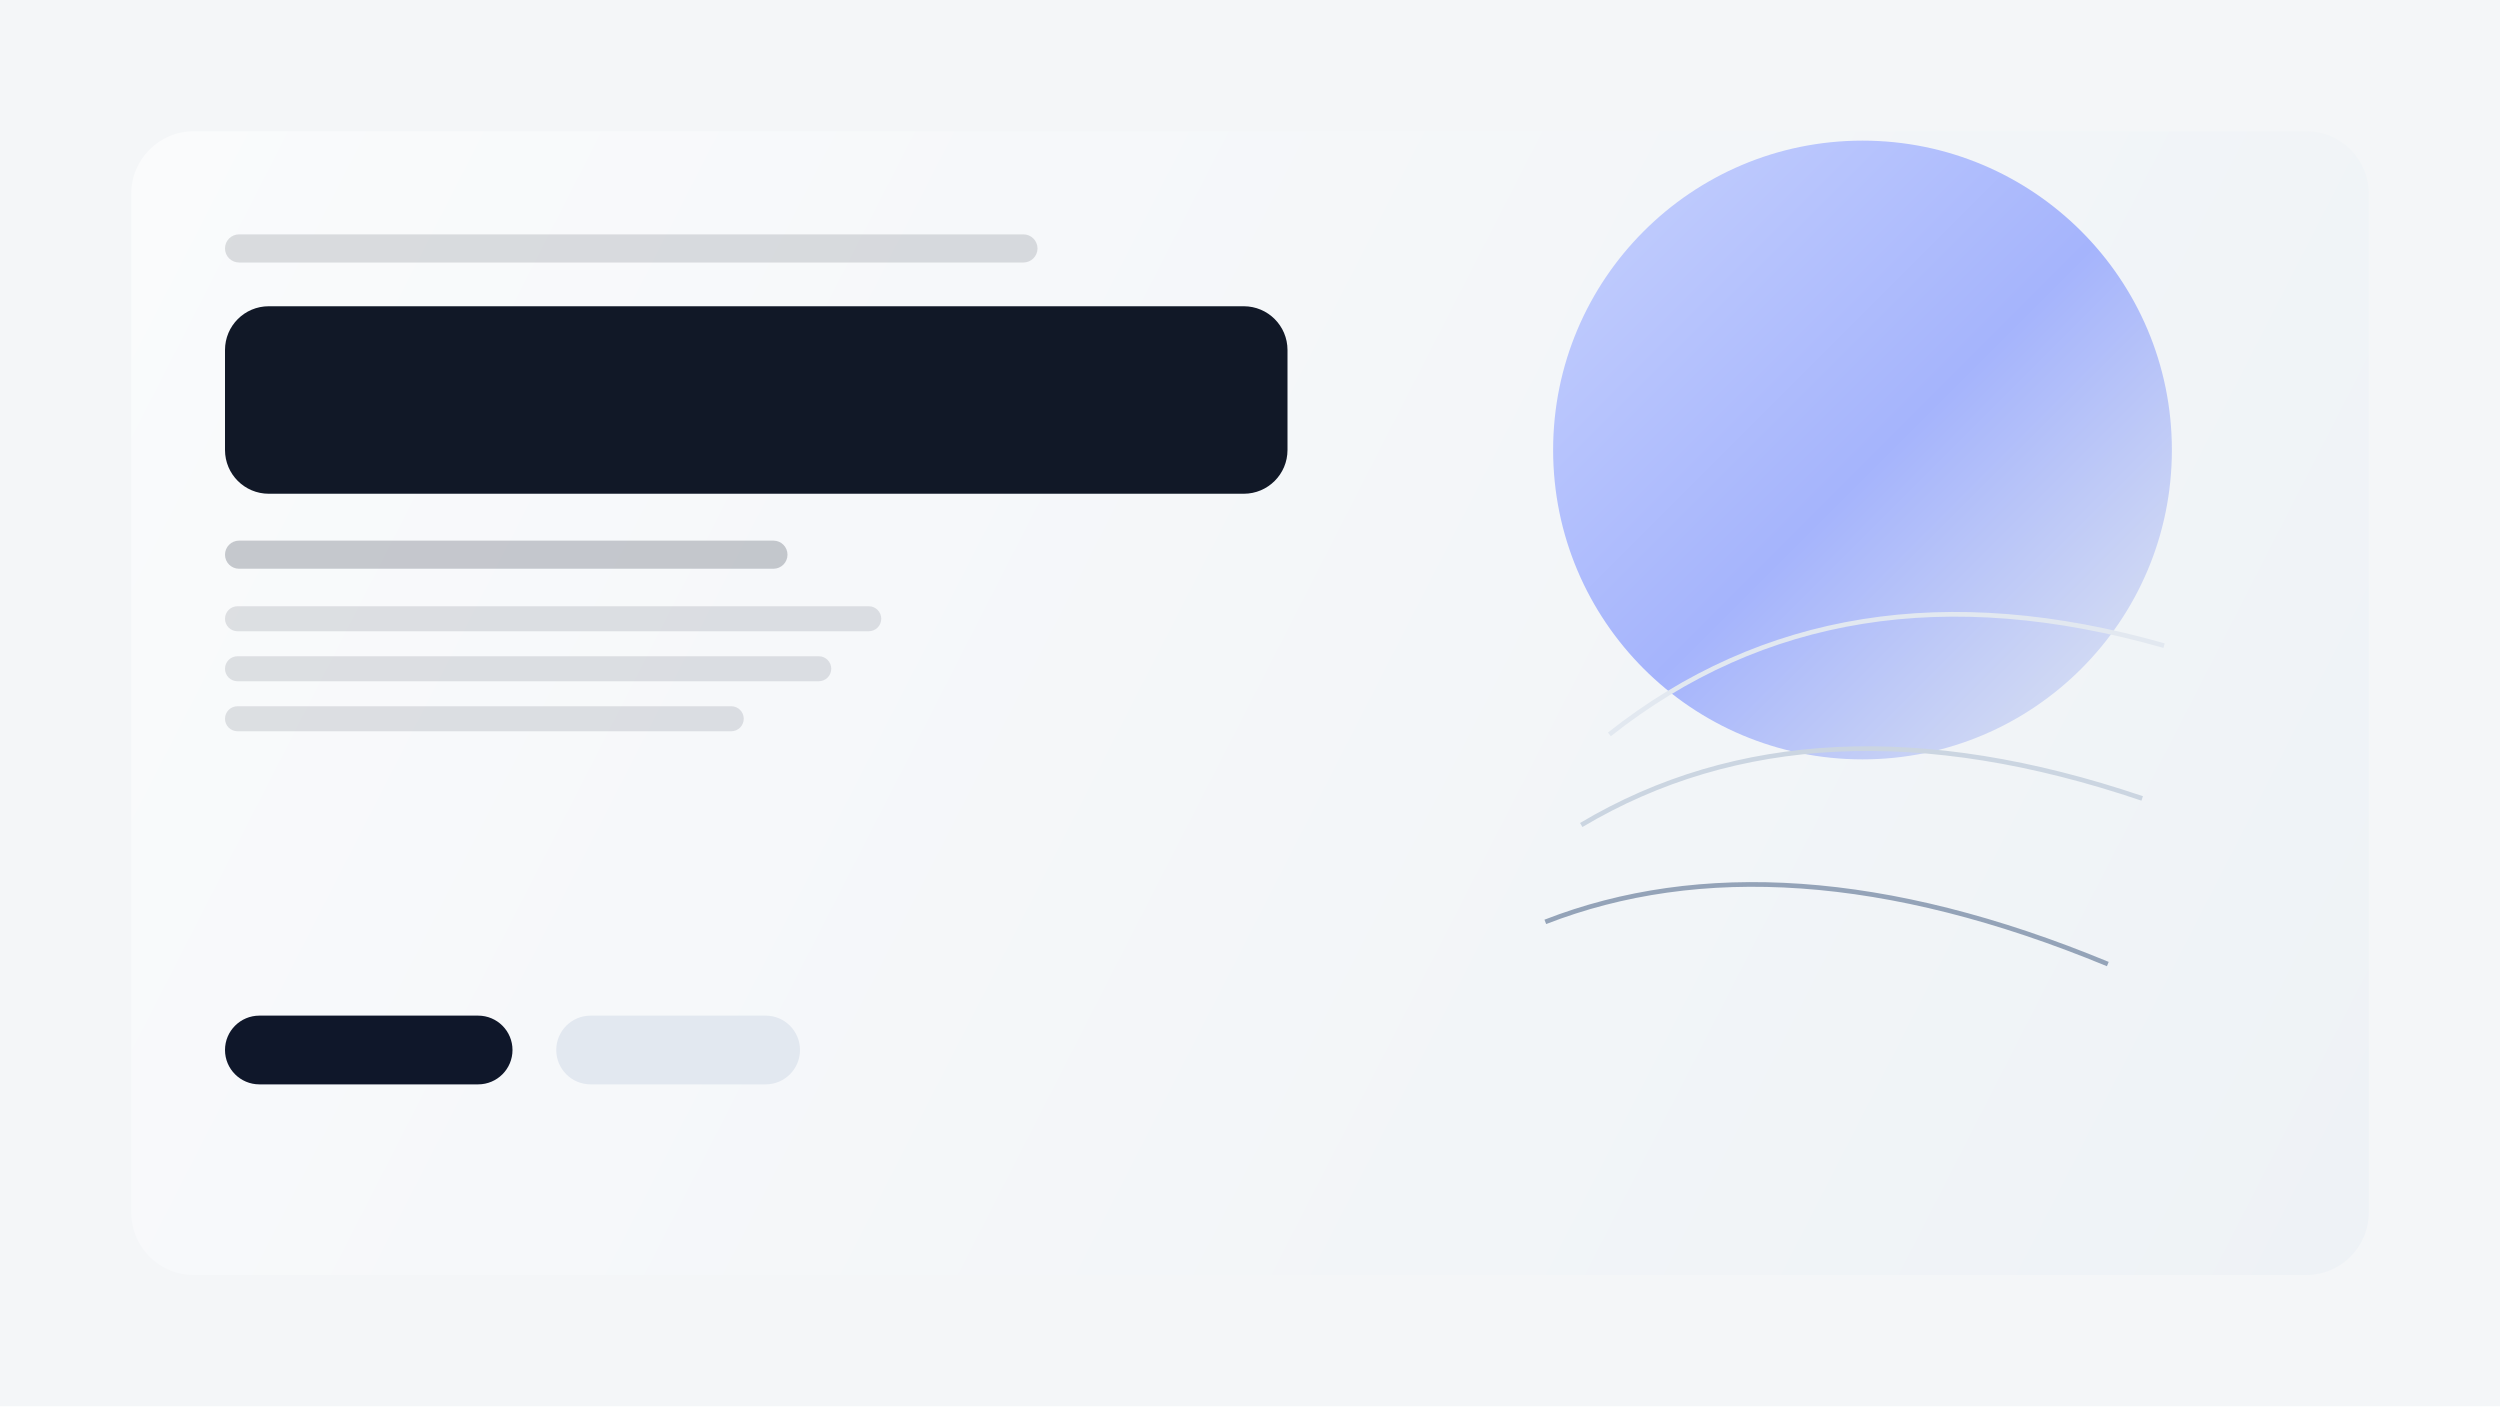
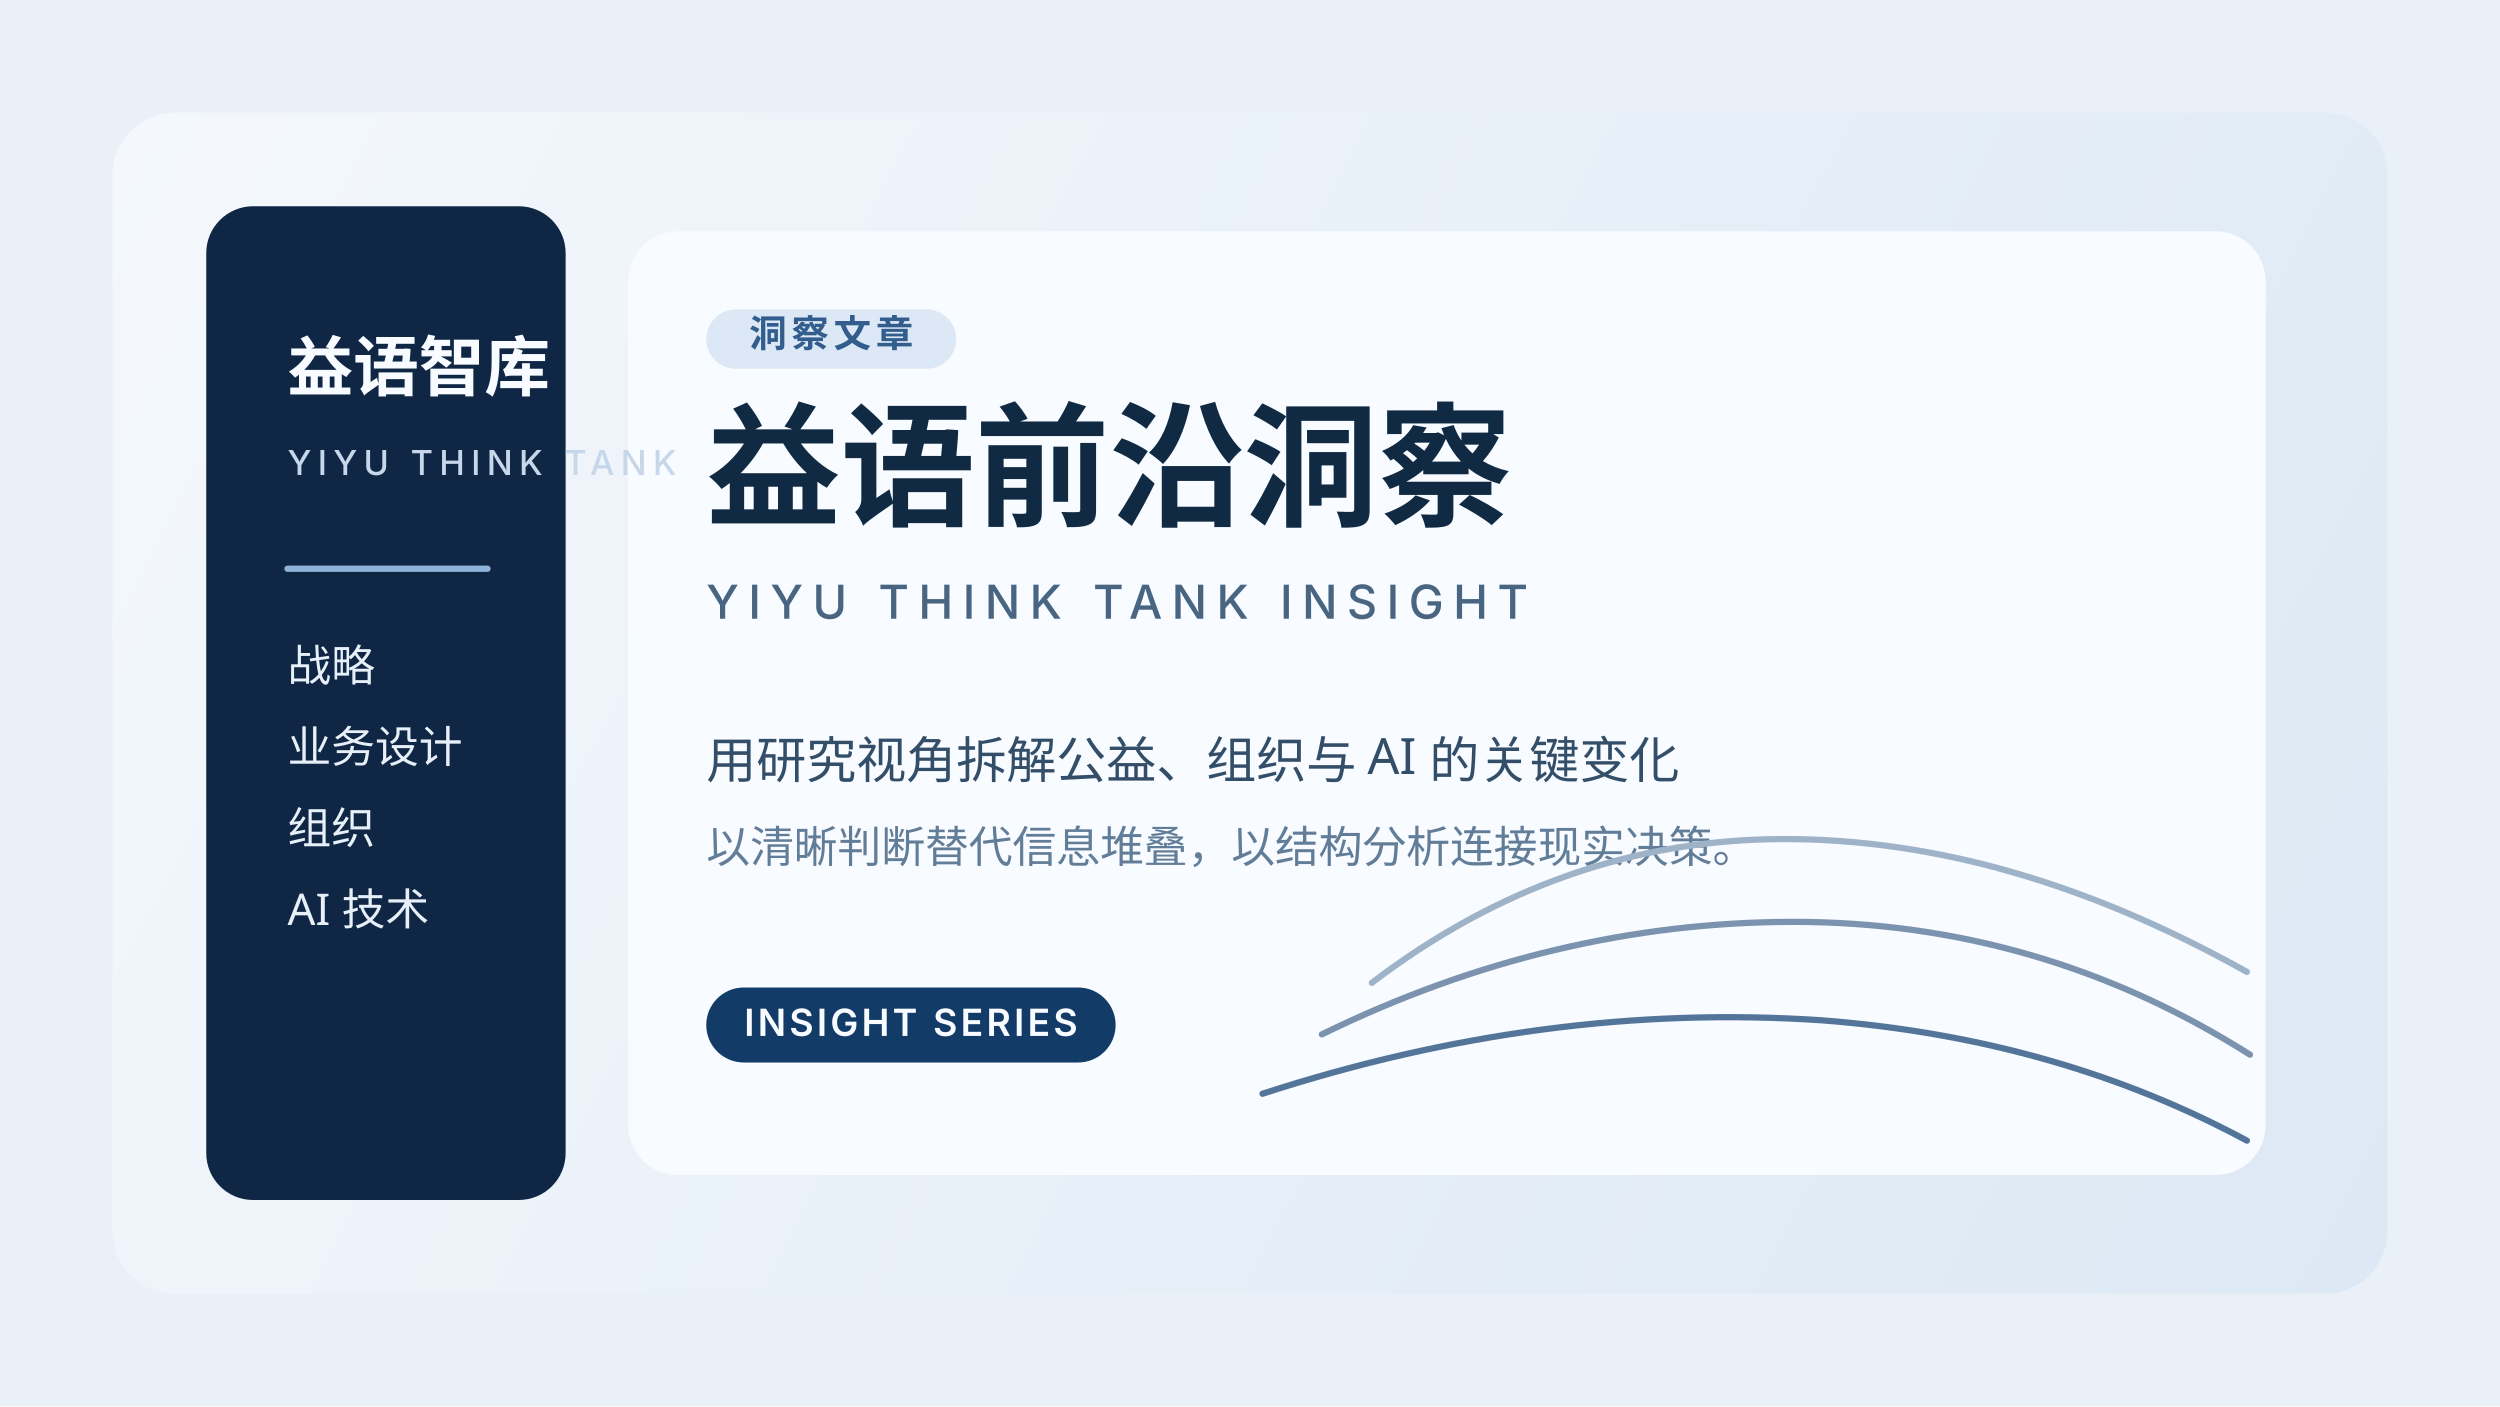
<svg xmlns="http://www.w3.org/2000/svg" width="1600" height="900" viewBox="0 0 1600 900" fill="none">
-   <rect width="1600" height="900" fill="#F4F6F8" />
-   <rect x="84" y="84" width="1432" height="732" rx="40" fill="url(#bg)" />
-   <rect x="144" y="150" width="520" height="18" rx="9" fill="#0F172A" fill-opacity="0.14" />
-   <rect x="144" y="196" width="680" height="120" rx="28" fill="#111827" />
-   <rect x="144" y="346" width="360" height="18" rx="9" fill="#0F172A" fill-opacity="0.22" />
-   <rect x="144" y="388" width="420" height="16" rx="8" fill="#0F172A" fill-opacity="0.12" />
-   <rect x="144" y="420" width="388" height="16" rx="8" fill="#0F172A" fill-opacity="0.12" />
-   <rect x="144" y="452" width="332" height="16" rx="8" fill="#0F172A" fill-opacity="0.12" />
-   <circle cx="1192" cy="288" r="198" fill="url(#orb)" />
-   <path d="M1030 470C1127.88 392.592 1246.26 373.662 1385 413.211" stroke="#E2E8F0" stroke-width="3" />
-   <path d="M1012 528C1110.59 469.292 1230.19 463.291 1371 510.999" stroke="#CBD5E1" stroke-width="3" />
-   <path d="M989 590C1087.36 551.658 1207.37 558.416 1349 616.999" stroke="#94A3B8" stroke-width="3" />
-   <rect x="144" y="650" width="184" height="44" rx="22" fill="#0F172A" />
-   <rect x="356" y="650" width="156" height="44" rx="22" fill="#E2E8F0" />
+   <rect width="1600" height="900" fill="#EAF0F7" />
+   <rect x="72" y="72" width="1456" height="756" rx="40" fill="url(#bg)" />
+   <rect x="132" y="132" width="230" height="636" rx="30" fill="#0F2745" />
+   <rect x="402" y="148" width="1048" height="604" rx="32" fill="#F8FBFF" />
+   <rect x="452" y="198" width="160" height="38" rx="19" fill="#DCE8F6" />
+   <text x="532" y="222" text-anchor="middle" fill="#325D8C" font-size="24" font-family="'PingFang SC','Microsoft YaHei','Noto Sans SC',sans-serif" font-weight="600" letter-spacing="3">洞察文章</text>
+   <text x="452" y="330" fill="#102A43" font-size="86" font-family="'PingFang SC','Microsoft YaHei','Noto Sans SC',sans-serif" font-weight="700">益语前沿洞察</text>
+   <text x="452" y="396" fill="#486581" font-size="30" font-family="Inter,'Helvetica Neue',Arial,sans-serif" font-weight="500" letter-spacing="6">YIYU THINK TANK INSIGHT</text>
+   <text x="452" y="498" fill="#334E68" font-size="32" font-family="'PingFang SC','Microsoft YaHei','Noto Sans SC',sans-serif" font-weight="500">用研究视角拆解公益、组织与 AI 的关键变化</text>
+   <text x="452" y="552" fill="#627D98" font-size="28" font-family="'PingFang SC','Microsoft YaHei','Noto Sans SC',sans-serif" font-weight="400">以清晰判断替代信息堆叠，以结构分析连接现实决策。</text>
+   <path d="M878 629C958 568 1046 537 1142 537C1238 537 1336 565 1438 622" stroke="#9FB3C8" stroke-width="4" stroke-linecap="round" />
+   <path d="M846 662C944 614 1045 590 1148 590C1252 590 1350 618 1440 675" stroke="#7B93AE" stroke-width="4" stroke-linecap="round" />
+   <path d="M808 700C928 661 1047 645 1166 653C1270 661 1360 688 1438 730" stroke="#54759A" stroke-width="4" stroke-linecap="round" />
+   <rect x="452" y="632" width="262" height="48" rx="24" fill="#123B68" />
+   <text x="583" y="663" text-anchor="middle" fill="#F8FBFF" font-size="24" font-family="Inter,'Helvetica Neue',Arial,sans-serif" font-weight="600" letter-spacing="2">INSIGHT SERIES</text>
+   <text x="184" y="250" fill="#F8FBFF" font-size="42" font-family="'PingFang SC','Microsoft YaHei','Noto Sans SC',sans-serif" font-weight="700">益语智库</text>
+   <text x="184" y="304" fill="#C7D7EA" font-size="22" font-family="Inter,'Helvetica Neue',Arial,sans-serif" font-weight="500" letter-spacing="4">YIYU THINK TANK</text>
+   <line x1="184" y1="364" x2="312" y2="364" stroke="#8FB3D9" stroke-width="4" stroke-linecap="round" />
+   <text x="184" y="436" fill="#E7EFF8" font-size="28" font-family="'PingFang SC','Microsoft YaHei','Noto Sans SC',sans-serif" font-weight="500">战略</text>
+   <text x="184" y="488" fill="#E7EFF8" font-size="28" font-family="'PingFang SC','Microsoft YaHei','Noto Sans SC',sans-serif" font-weight="500">业务设计</text>
+   <text x="184" y="540" fill="#E7EFF8" font-size="28" font-family="'PingFang SC','Microsoft YaHei','Noto Sans SC',sans-serif" font-weight="500">组织</text>
+   <text x="184" y="592" fill="#E7EFF8" font-size="28" font-family="'PingFang SC','Microsoft YaHei','Noto Sans SC',sans-serif" font-weight="500">AI 技术</text>
  <defs>
-     <linearGradient id="bg" x1="84" y1="84" x2="1516" y2="816" gradientUnits="userSpaceOnUse">
-       <stop stop-color="#FAFBFC" />
-       <stop offset="1" stop-color="#EEF2F6" />
-     </linearGradient>
-     <linearGradient id="orb" x1="994" y1="90" x2="1390" y2="486" gradientUnits="userSpaceOnUse">
-       <stop stop-color="#C7D2FE" />
-       <stop offset="0.52" stop-color="#A5B4FC" />
-       <stop offset="1" stop-color="#E2E8F0" />
+     <linearGradient id="bg" x1="72" y1="72" x2="1528" y2="828" gradientUnits="userSpaceOnUse">
+       <stop stop-color="#F4F8FC" />
+       <stop offset="1" stop-color="#DCE8F4" />
    </linearGradient>
  </defs>
</svg>
